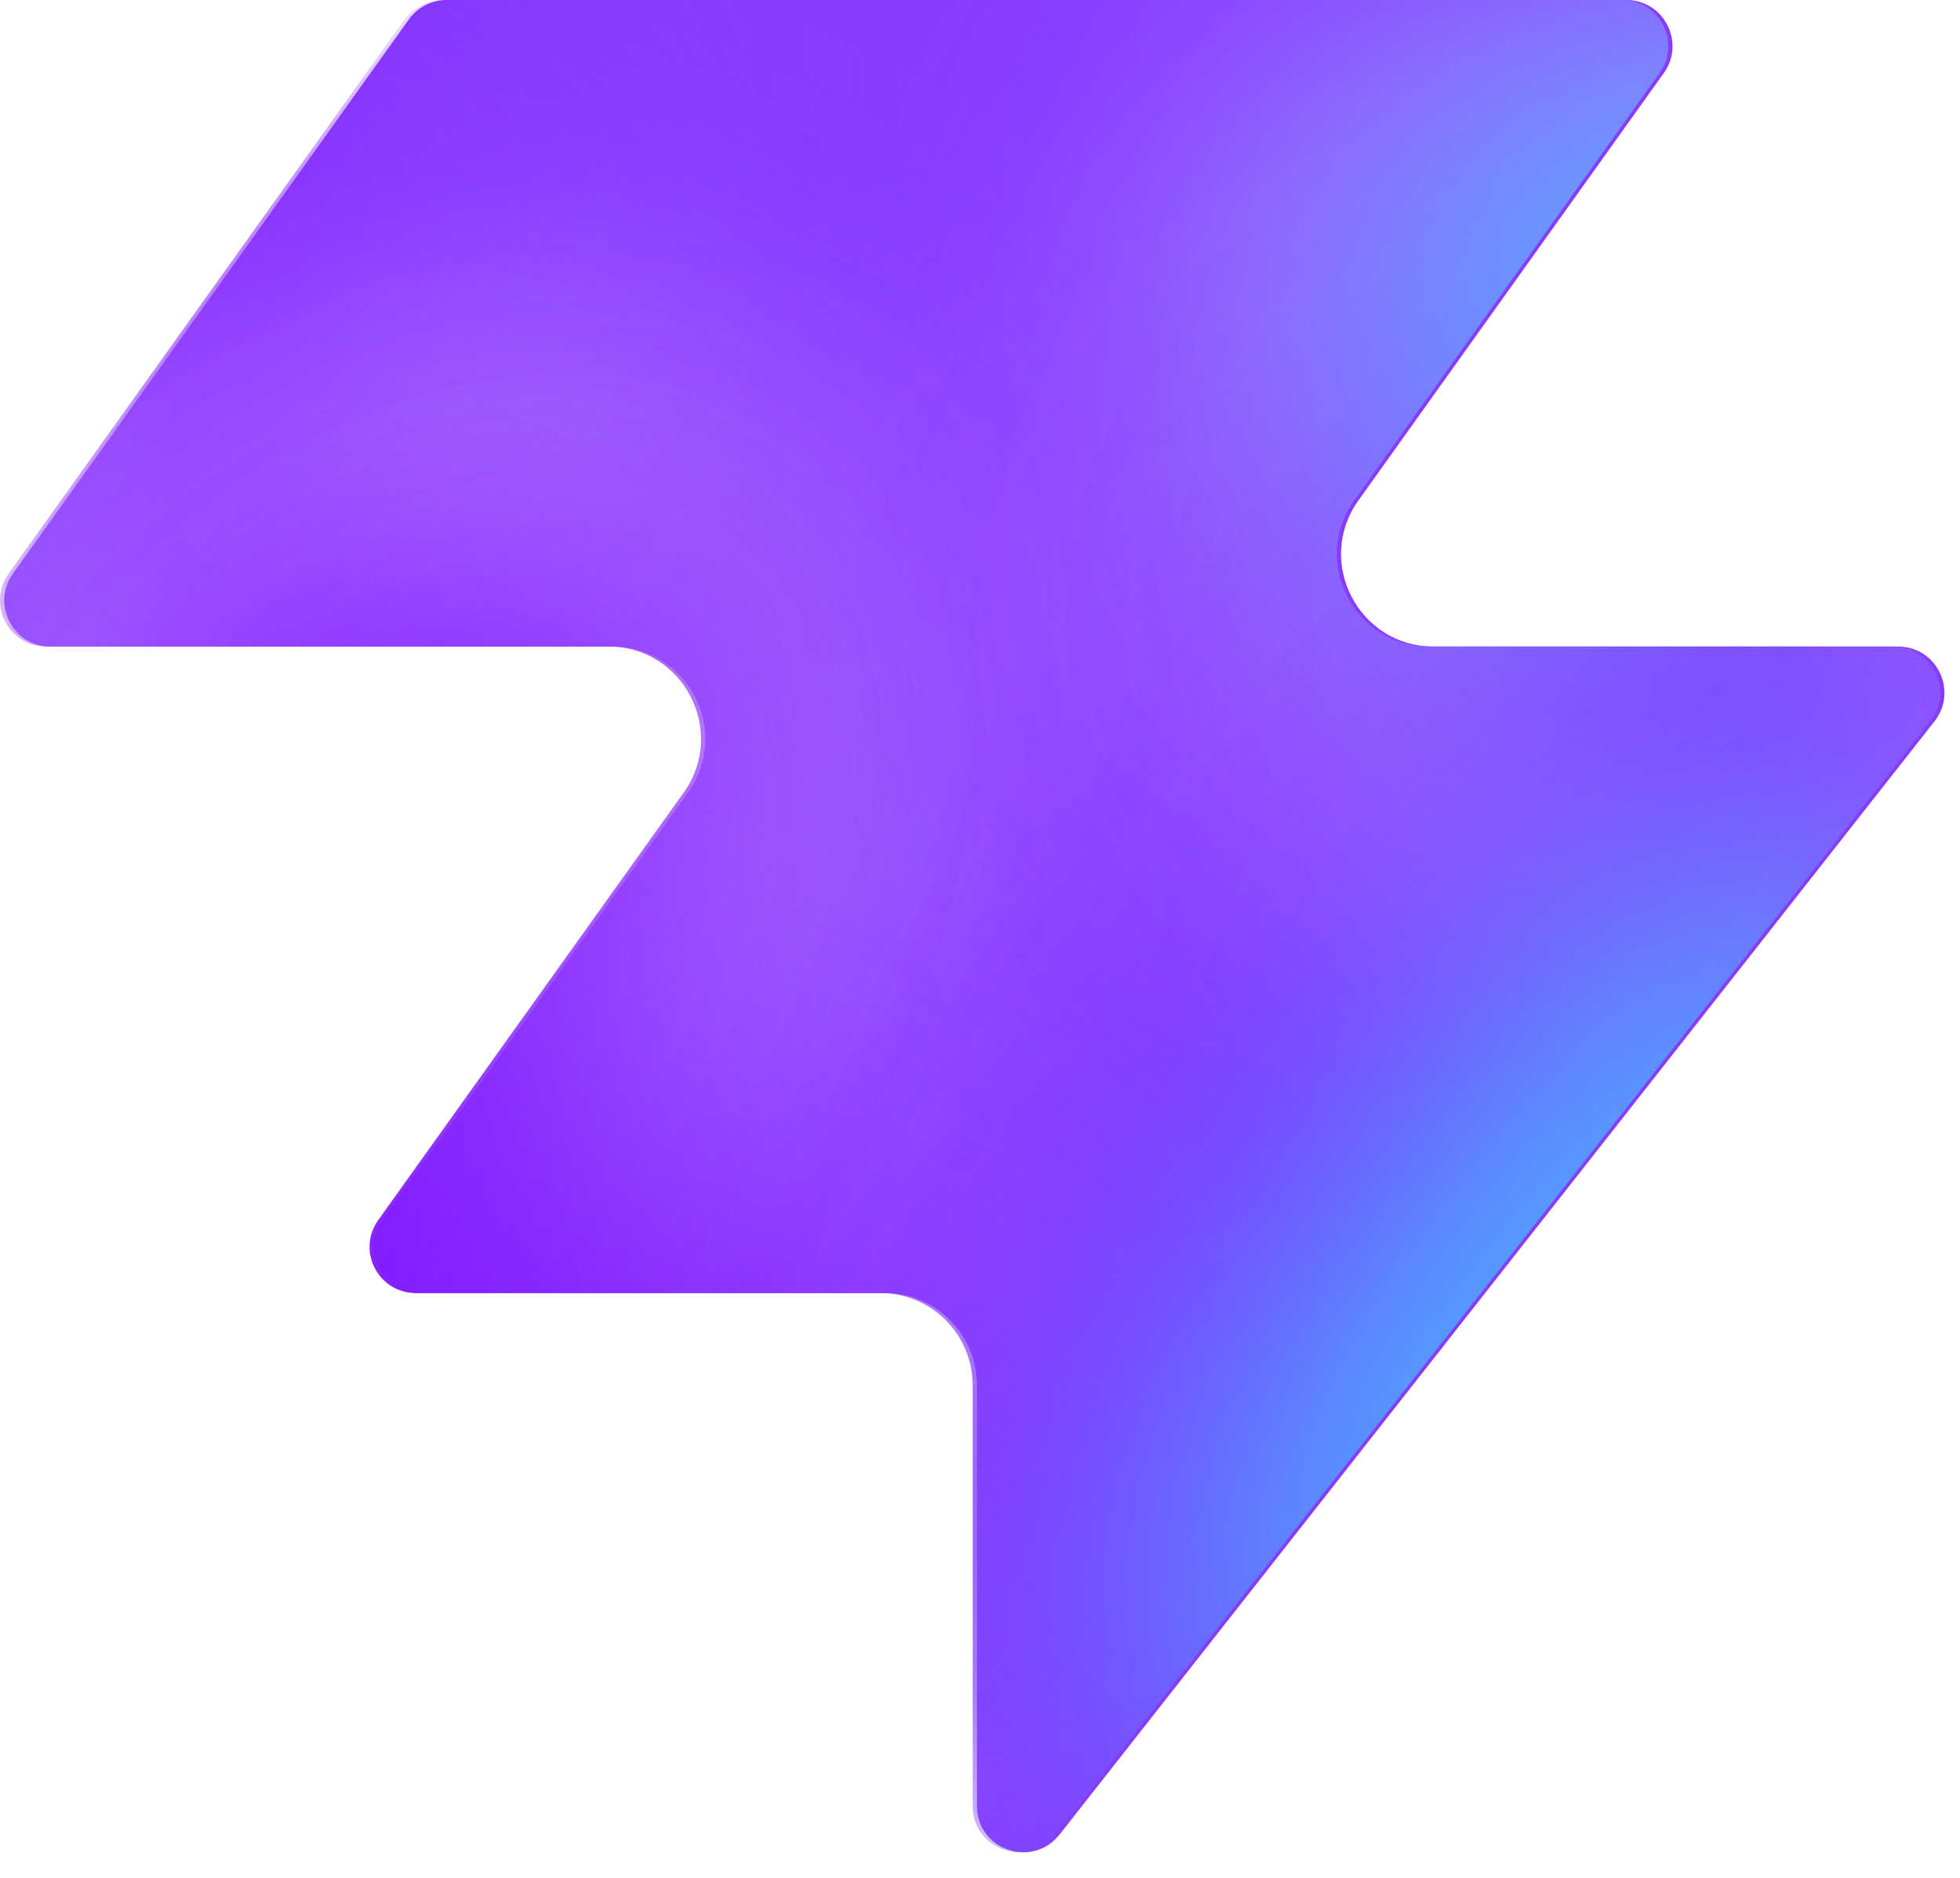
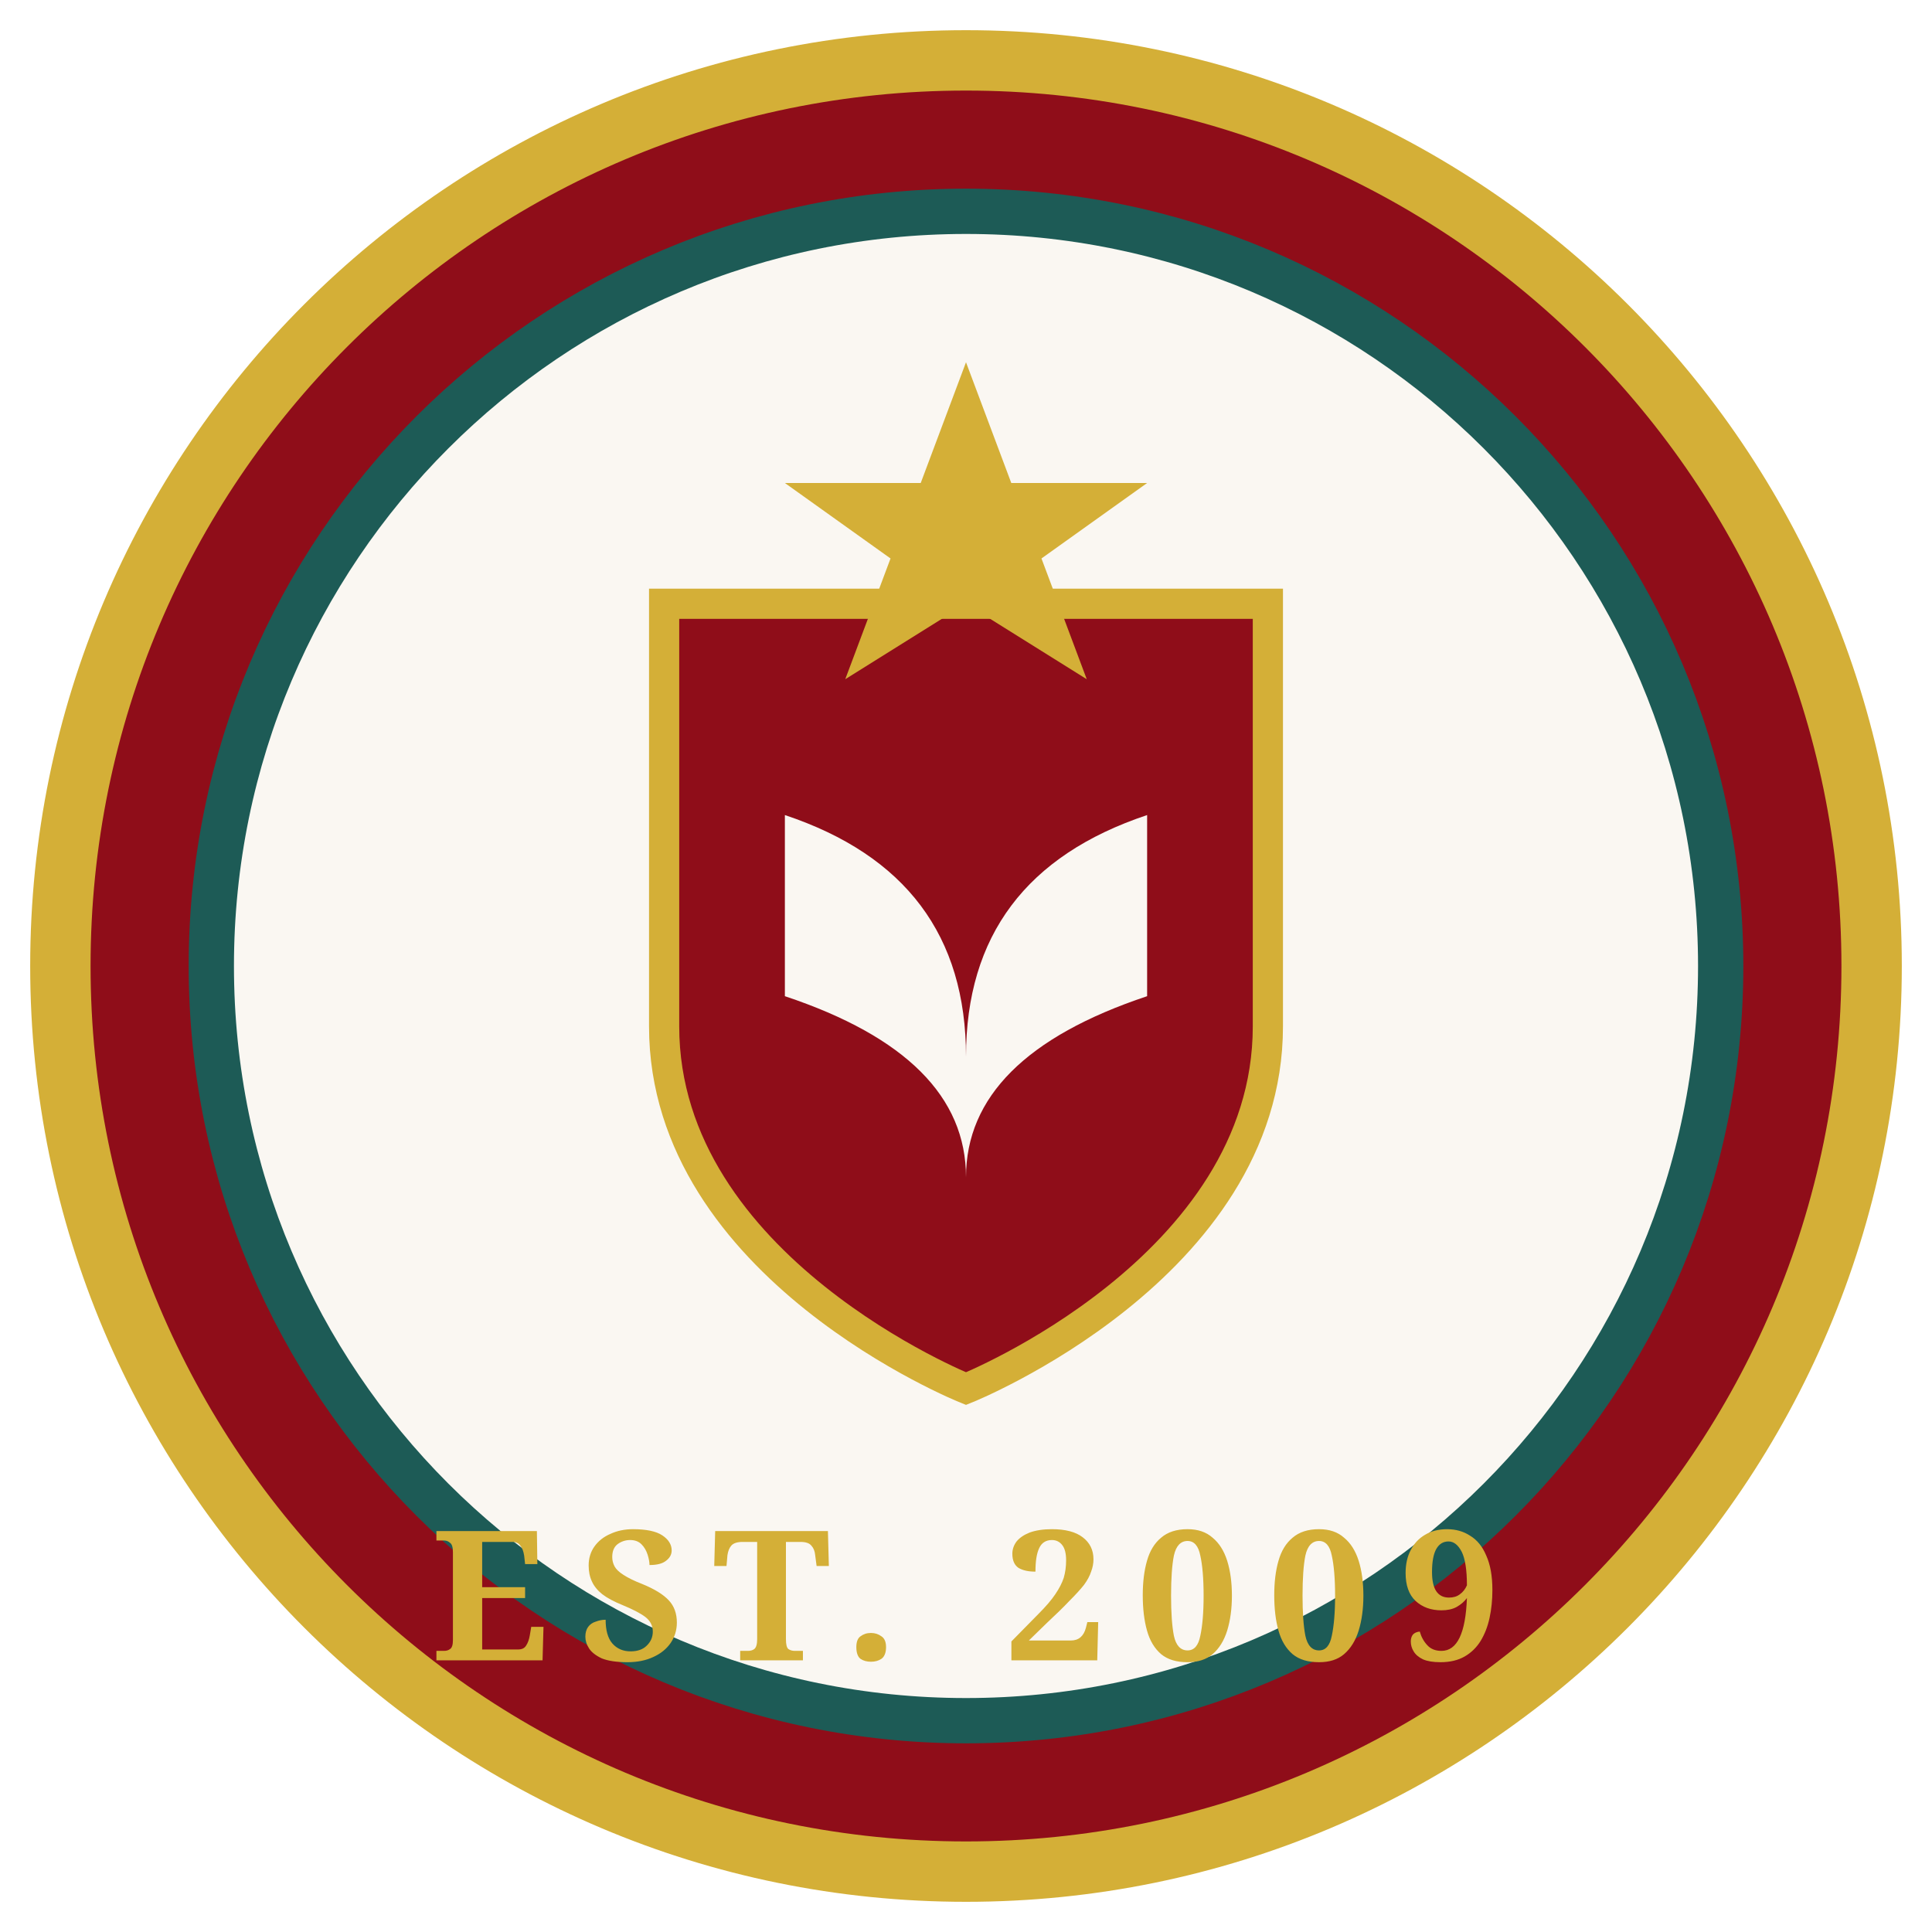
- <svg xmlns="http://www.w3.org/2000/svg" width="48" height="46" fill="none" viewBox="0 0 48 46">
-   <path fill="#863bff" d="M25.946 44.938c-.664.845-2.021.375-2.021-.698V33.937a2.26 2.26 0 0 0-2.262-2.262H10.287c-.92 0-1.456-1.04-.92-1.788l7.48-10.471c1.07-1.497 0-3.578-1.842-3.578H1.237c-.92 0-1.456-1.04-.92-1.788L10.013.474c.214-.297.556-.474.92-.474h28.894c.92 0 1.456 1.04.92 1.788l-7.48 10.471c-1.07 1.498 0 3.579 1.842 3.579h11.377c.943 0 1.473 1.088.89 1.83L25.947 44.94z" style="fill:#863bff;fill:color(display-p3 .525 .23 1);fill-opacity:1" />
-   <mask id="a" width="48" height="46" x="0" y="0" maskUnits="userSpaceOnUse" style="mask-type:alpha">
-     <path fill="#000" d="M25.842 44.938c-.664.844-2.021.375-2.021-.698V33.937a2.26 2.26 0 0 0-2.262-2.262H10.183c-.92 0-1.456-1.04-.92-1.788l7.48-10.471c1.07-1.498 0-3.579-1.842-3.579H1.133c-.92 0-1.456-1.04-.92-1.787L9.91.473c.214-.297.556-.474.92-.474h28.894c.92 0 1.456 1.04.92 1.788l-7.48 10.471c-1.07 1.498 0 3.578 1.842 3.578h11.377c.943 0 1.473 1.088.89 1.832L25.843 44.94z" style="fill:#000;fill-opacity:1" />
-   </mask>
-   <g mask="url(#a)">
-     <g filter="url(#b)">
-       <ellipse cx="5.508" cy="14.704" fill="#ede6ff" rx="5.508" ry="14.704" style="fill:#ede6ff;fill:color(display-p3 .927 .903 1);fill-opacity:1" transform="matrix(.00324 1 1 -.00324 -4.47 31.516)" />
-     </g>
-     <g filter="url(#c)">
-       <ellipse cx="10.399" cy="29.851" fill="#ede6ff" rx="10.399" ry="29.851" style="fill:#ede6ff;fill:color(display-p3 .927 .903 1);fill-opacity:1" transform="matrix(.00324 1 1 -.00324 -39.328 7.883)" />
-     </g>
-     <g filter="url(#d)">
-       <ellipse cx="5.508" cy="30.487" fill="#7e14ff" rx="5.508" ry="30.487" style="fill:#7e14ff;fill:color(display-p3 .492 .077 1);fill-opacity:1" transform="rotate(89.814 -25.913 -14.639)scale(1 -1)" />
-     </g>
-     <g filter="url(#e)">
-       <ellipse cx="5.508" cy="30.599" fill="#7e14ff" rx="5.508" ry="30.599" style="fill:#7e14ff;fill:color(display-p3 .492 .077 1);fill-opacity:1" transform="rotate(89.814 -32.644 -3.334)scale(1 -1)" />
-     </g>
-     <g filter="url(#f)">
-       <ellipse cx="5.508" cy="30.599" fill="#7e14ff" rx="5.508" ry="30.599" style="fill:#7e14ff;fill:color(display-p3 .492 .077 1);fill-opacity:1" transform="matrix(.00324 1 1 -.00324 -34.34 30.47)" />
-     </g>
-     <g filter="url(#g)">
-       <ellipse cx="14.072" cy="22.078" fill="#ede6ff" rx="14.072" ry="22.078" style="fill:#ede6ff;fill:color(display-p3 .927 .903 1);fill-opacity:1" transform="rotate(93.35 24.506 48.493)scale(-1 1)" />
-     </g>
-     <g filter="url(#h)">
-       <ellipse cx="3.47" cy="21.501" fill="#7e14ff" rx="3.47" ry="21.501" style="fill:#7e14ff;fill:color(display-p3 .492 .077 1);fill-opacity:1" transform="rotate(89.009 28.708 47.59)scale(-1 1)" />
-     </g>
-     <g filter="url(#i)">
-       <ellipse cx="3.47" cy="21.501" fill="#7e14ff" rx="3.47" ry="21.501" style="fill:#7e14ff;fill:color(display-p3 .492 .077 1);fill-opacity:1" transform="rotate(89.009 28.708 47.59)scale(-1 1)" />
-     </g>
-     <g filter="url(#j)">
-       <ellipse cx=".387" cy="8.972" fill="#7e14ff" rx="4.407" ry="29.108" style="fill:#7e14ff;fill:color(display-p3 .492 .077 1);fill-opacity:1" transform="rotate(39.51 .387 8.972)" />
-     </g>
-     <g filter="url(#k)">
-       <ellipse cx="47.523" cy="-6.092" fill="#7e14ff" rx="4.407" ry="29.108" style="fill:#7e14ff;fill:color(display-p3 .492 .077 1);fill-opacity:1" transform="rotate(37.892 47.523 -6.092)" />
-     </g>
-     <g filter="url(#l)">
-       <ellipse cx="41.412" cy="6.333" fill="#47bfff" rx="5.971" ry="9.665" style="fill:#47bfff;fill:color(display-p3 .28 .748 1);fill-opacity:1" transform="rotate(37.892 41.412 6.333)" />
-     </g>
-     <g filter="url(#m)">
-       <ellipse cx="-1.879" cy="38.332" fill="#7e14ff" rx="4.407" ry="29.108" style="fill:#7e14ff;fill:color(display-p3 .492 .077 1);fill-opacity:1" transform="rotate(37.892 -1.88 38.332)" />
-     </g>
-     <g filter="url(#n)">
-       <ellipse cx="-1.879" cy="38.332" fill="#7e14ff" rx="4.407" ry="29.108" style="fill:#7e14ff;fill:color(display-p3 .492 .077 1);fill-opacity:1" transform="rotate(37.892 -1.88 38.332)" />
-     </g>
-     <g filter="url(#o)">
-       <ellipse cx="35.651" cy="29.907" fill="#7e14ff" rx="4.407" ry="29.108" style="fill:#7e14ff;fill:color(display-p3 .492 .077 1);fill-opacity:1" transform="rotate(37.892 35.651 29.907)" />
-     </g>
-     <g filter="url(#p)">
-       <ellipse cx="38.418" cy="32.4" fill="#47bfff" rx="5.971" ry="15.297" style="fill:#47bfff;fill:color(display-p3 .28 .748 1);fill-opacity:1" transform="rotate(37.892 38.418 32.4)" />
-     </g>
-   </g>
-   <defs>
-     <filter id="b" width="60.045" height="41.654" x="-19.77" y="16.149" color-interpolation-filters="sRGB" filterUnits="userSpaceOnUse">
-       <feFlood flood-opacity="0" result="BackgroundImageFix" />
-       <feBlend in="SourceGraphic" in2="BackgroundImageFix" result="shape" />
-       <feGaussianBlur result="effect1_foregroundBlur_2002_17158" stdDeviation="7.659" />
-     </filter>
-     <filter id="c" width="90.34" height="51.437" x="-54.613" y="-7.533" color-interpolation-filters="sRGB" filterUnits="userSpaceOnUse">
-       <feFlood flood-opacity="0" result="BackgroundImageFix" />
-       <feBlend in="SourceGraphic" in2="BackgroundImageFix" result="shape" />
-       <feGaussianBlur result="effect1_foregroundBlur_2002_17158" stdDeviation="7.659" />
-     </filter>
-     <filter id="d" width="79.355" height="29.4" x="-49.64" y="2.03" color-interpolation-filters="sRGB" filterUnits="userSpaceOnUse">
-       <feFlood flood-opacity="0" result="BackgroundImageFix" />
-       <feBlend in="SourceGraphic" in2="BackgroundImageFix" result="shape" />
-       <feGaussianBlur result="effect1_foregroundBlur_2002_17158" stdDeviation="4.596" />
-     </filter>
-     <filter id="e" width="79.579" height="29.4" x="-45.045" y="20.029" color-interpolation-filters="sRGB" filterUnits="userSpaceOnUse">
-       <feFlood flood-opacity="0" result="BackgroundImageFix" />
-       <feBlend in="SourceGraphic" in2="BackgroundImageFix" result="shape" />
-       <feGaussianBlur result="effect1_foregroundBlur_2002_17158" stdDeviation="4.596" />
-     </filter>
-     <filter id="f" width="79.579" height="29.4" x="-43.513" y="21.178" color-interpolation-filters="sRGB" filterUnits="userSpaceOnUse">
-       <feFlood flood-opacity="0" result="BackgroundImageFix" />
-       <feBlend in="SourceGraphic" in2="BackgroundImageFix" result="shape" />
-       <feGaussianBlur result="effect1_foregroundBlur_2002_17158" stdDeviation="4.596" />
-     </filter>
-     <filter id="g" width="74.749" height="58.852" x="15.756" y="-17.901" color-interpolation-filters="sRGB" filterUnits="userSpaceOnUse">
-       <feFlood flood-opacity="0" result="BackgroundImageFix" />
-       <feBlend in="SourceGraphic" in2="BackgroundImageFix" result="shape" />
-       <feGaussianBlur result="effect1_foregroundBlur_2002_17158" stdDeviation="7.659" />
-     </filter>
-     <filter id="h" width="61.377" height="25.362" x="23.548" y="2.284" color-interpolation-filters="sRGB" filterUnits="userSpaceOnUse">
-       <feFlood flood-opacity="0" result="BackgroundImageFix" />
-       <feBlend in="SourceGraphic" in2="BackgroundImageFix" result="shape" />
-       <feGaussianBlur result="effect1_foregroundBlur_2002_17158" stdDeviation="4.596" />
-     </filter>
-     <filter id="i" width="61.377" height="25.362" x="23.548" y="2.284" color-interpolation-filters="sRGB" filterUnits="userSpaceOnUse">
-       <feFlood flood-opacity="0" result="BackgroundImageFix" />
-       <feBlend in="SourceGraphic" in2="BackgroundImageFix" result="shape" />
-       <feGaussianBlur result="effect1_foregroundBlur_2002_17158" stdDeviation="4.596" />
-     </filter>
-     <filter id="j" width="56.045" height="63.649" x="-27.636" y="-22.853" color-interpolation-filters="sRGB" filterUnits="userSpaceOnUse">
-       <feFlood flood-opacity="0" result="BackgroundImageFix" />
-       <feBlend in="SourceGraphic" in2="BackgroundImageFix" result="shape" />
-       <feGaussianBlur result="effect1_foregroundBlur_2002_17158" stdDeviation="4.596" />
-     </filter>
-     <filter id="k" width="54.814" height="64.646" x="20.116" y="-38.415" color-interpolation-filters="sRGB" filterUnits="userSpaceOnUse">
-       <feFlood flood-opacity="0" result="BackgroundImageFix" />
-       <feBlend in="SourceGraphic" in2="BackgroundImageFix" result="shape" />
-       <feGaussianBlur result="effect1_foregroundBlur_2002_17158" stdDeviation="4.596" />
-     </filter>
-     <filter id="l" width="33.541" height="35.313" x="24.641" y="-11.323" color-interpolation-filters="sRGB" filterUnits="userSpaceOnUse">
-       <feFlood flood-opacity="0" result="BackgroundImageFix" />
-       <feBlend in="SourceGraphic" in2="BackgroundImageFix" result="shape" />
-       <feGaussianBlur result="effect1_foregroundBlur_2002_17158" stdDeviation="4.596" />
-     </filter>
-     <filter id="m" width="54.814" height="64.646" x="-29.286" y="6.009" color-interpolation-filters="sRGB" filterUnits="userSpaceOnUse">
-       <feFlood flood-opacity="0" result="BackgroundImageFix" />
-       <feBlend in="SourceGraphic" in2="BackgroundImageFix" result="shape" />
-       <feGaussianBlur result="effect1_foregroundBlur_2002_17158" stdDeviation="4.596" />
-     </filter>
-     <filter id="n" width="54.814" height="64.646" x="-29.286" y="6.009" color-interpolation-filters="sRGB" filterUnits="userSpaceOnUse">
-       <feFlood flood-opacity="0" result="BackgroundImageFix" />
-       <feBlend in="SourceGraphic" in2="BackgroundImageFix" result="shape" />
-       <feGaussianBlur result="effect1_foregroundBlur_2002_17158" stdDeviation="4.596" />
-     </filter>
-     <filter id="o" width="54.814" height="64.646" x="8.244" y="-2.416" color-interpolation-filters="sRGB" filterUnits="userSpaceOnUse">
-       <feFlood flood-opacity="0" result="BackgroundImageFix" />
-       <feBlend in="SourceGraphic" in2="BackgroundImageFix" result="shape" />
-       <feGaussianBlur result="effect1_foregroundBlur_2002_17158" stdDeviation="4.596" />
-     </filter>
-     <filter id="p" width="39.409" height="43.623" x="18.713" y="10.588" color-interpolation-filters="sRGB" filterUnits="userSpaceOnUse">
-       <feFlood flood-opacity="0" result="BackgroundImageFix" />
-       <feBlend in="SourceGraphic" in2="BackgroundImageFix" result="shape" />
-       <feGaussianBlur result="effect1_foregroundBlur_2002_17158" stdDeviation="4.596" />
-     </filter>
-   </defs>
+ <svg xmlns="http://www.w3.org/2000/svg" viewBox="0 0 64 64" width="64" height="64">
+   <circle cx="32" cy="32" r="30" fill="#8F0D19" stroke="#D4AF37" stroke-width="2" />
+   <circle cx="32" cy="32" r="25" fill="#FAF7F2" stroke="#1D5B56" stroke-width="1.5" />
+   <path d="M 22 20 L 42 20 L 42 34 C 42 42 32 46 32 46 C 32 46 22 42 22 34 Z" fill="#8F0D19" stroke="#D4AF37" stroke-width="1" />
+   <path d="M 26 27 Q 32 29 32 35 Q 32 29 38 27 L 38 33 Q 32 35 32 39 Q 32 35 26 33 Z" fill="#FAF7F2" />
+   <polygon points="32,12 33.5,16 38,16 34.5,18.5 36,22.5 32,20 28,22.5 29.5,18.5 26,16 30.5,16" fill="#D4AF37" />
+   <text x="32" y="55" font-family="'Lora', 'Source Serif 4', Georgia, serif" font-size="6" font-weight="bold" fill="#D4AF37" text-anchor="middle" letter-spacing="1">EST. 2009</text>
</svg>
